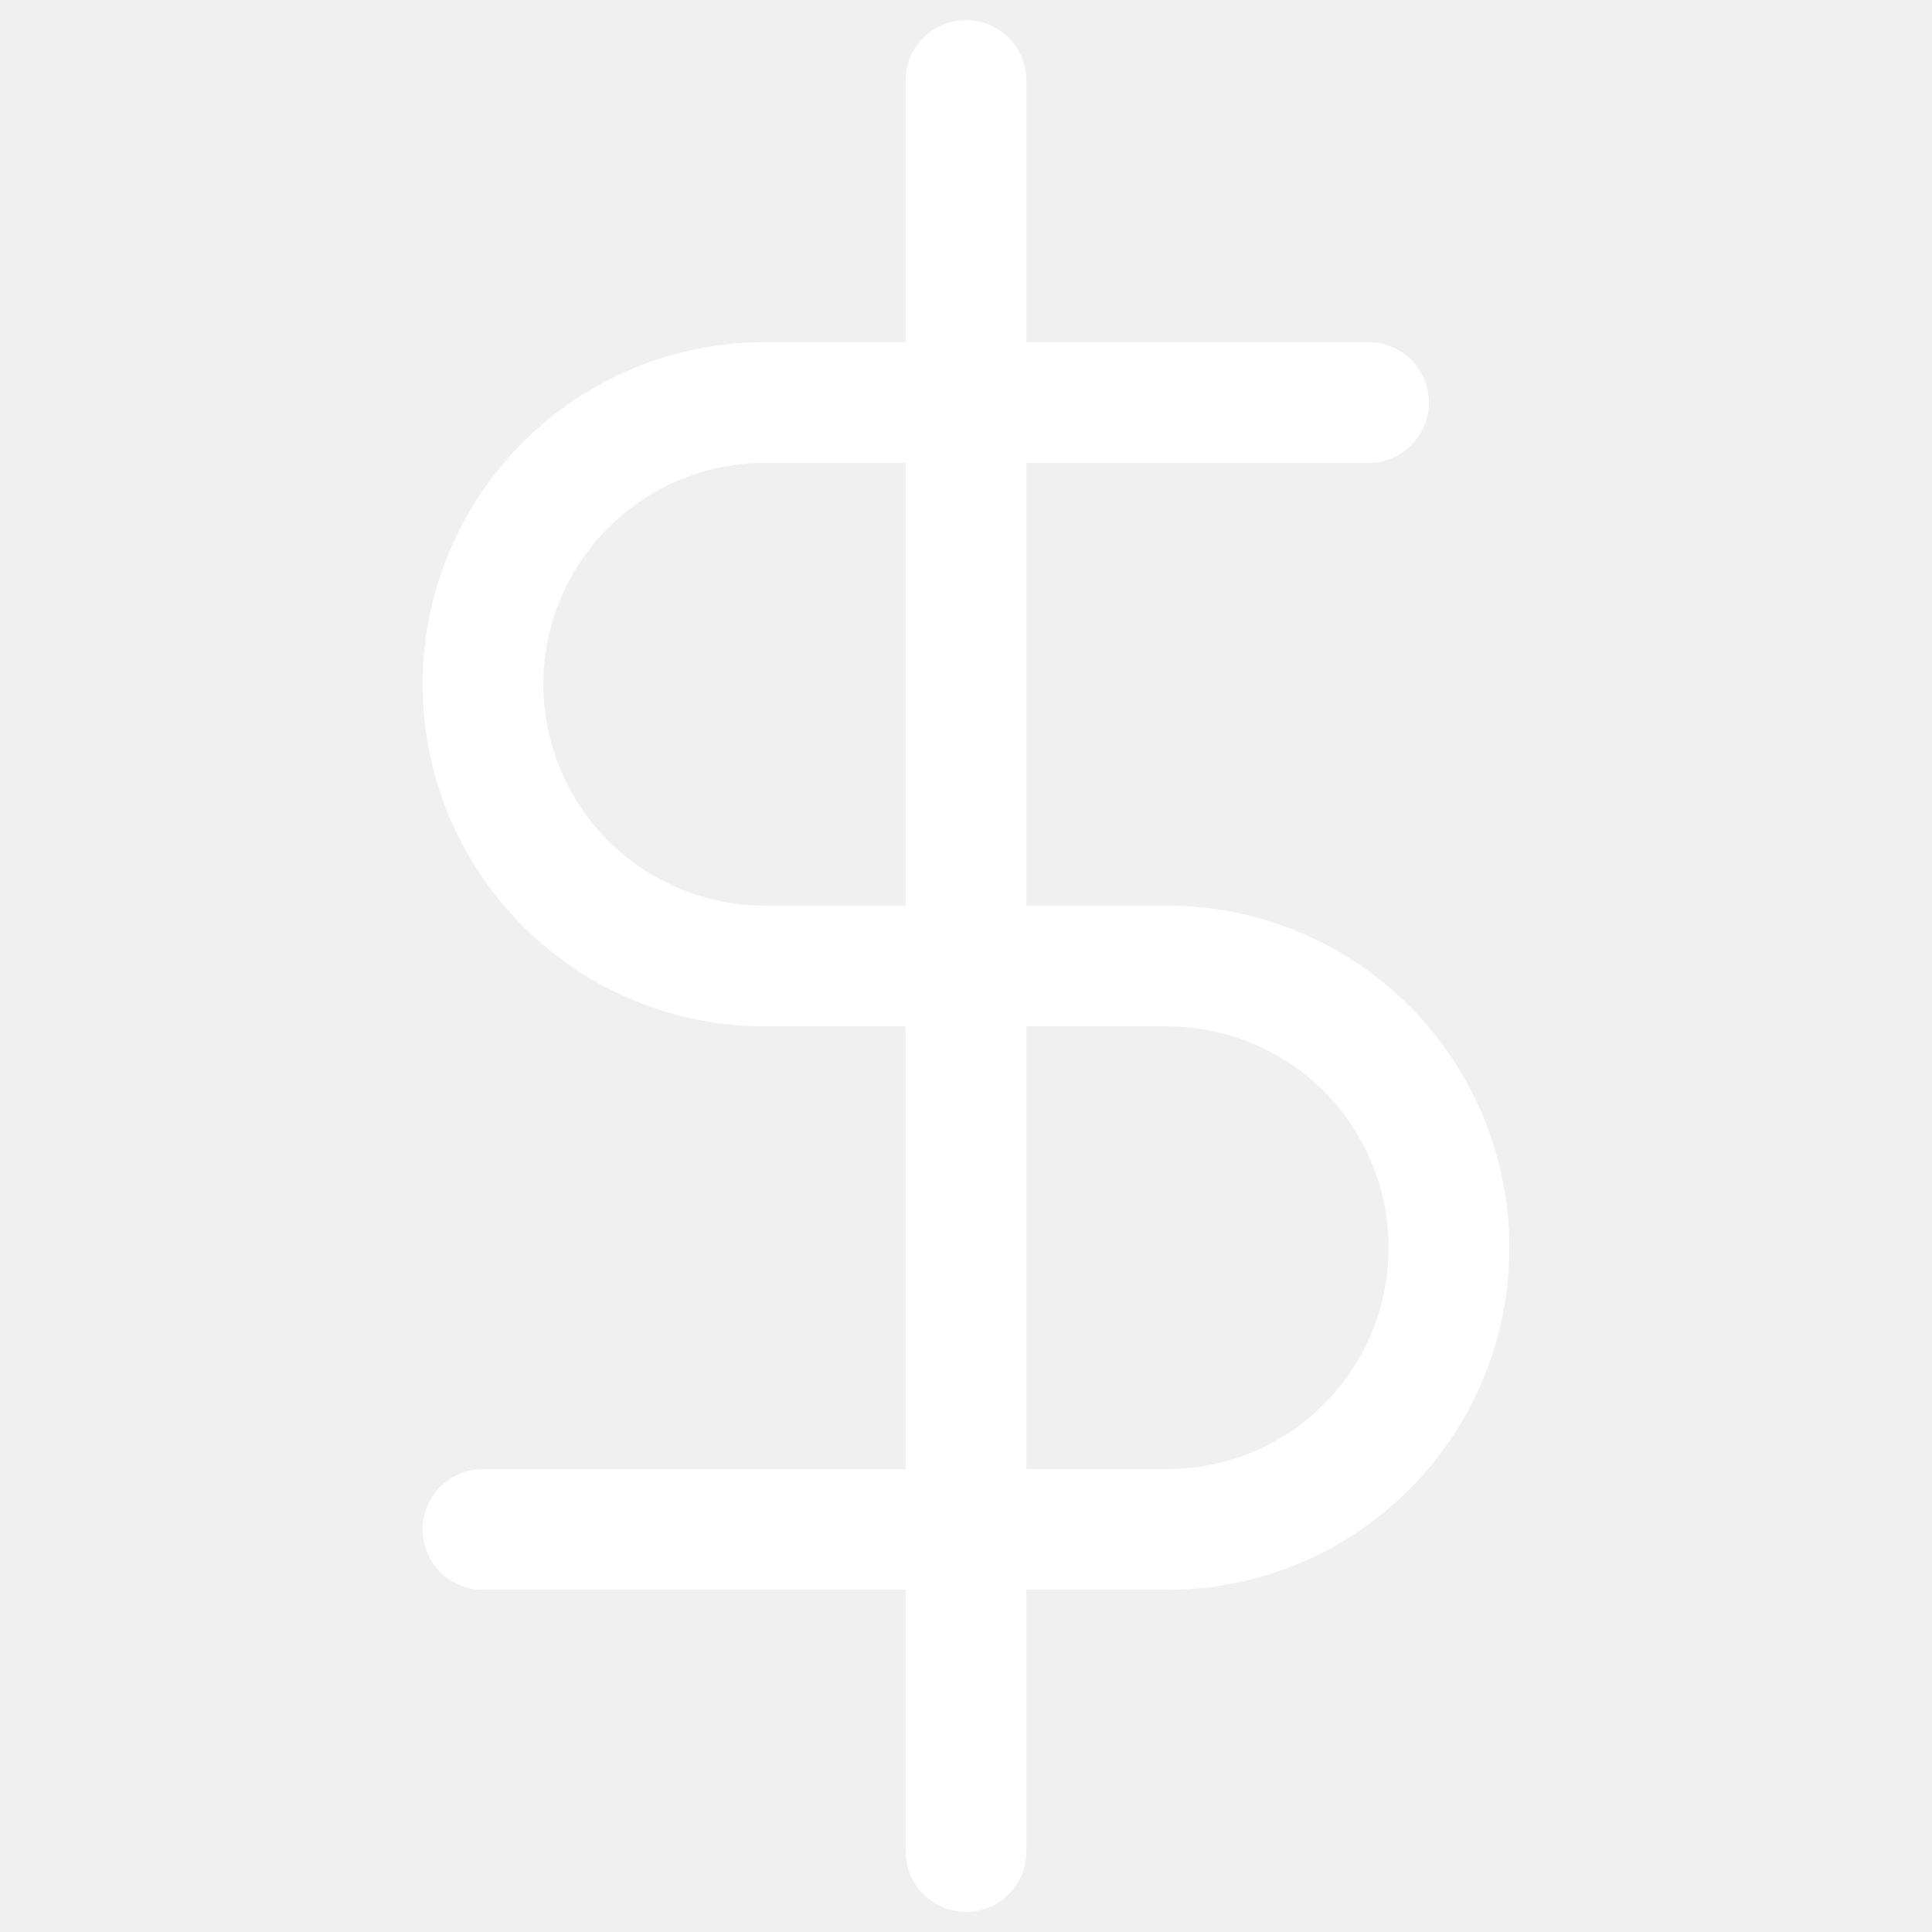
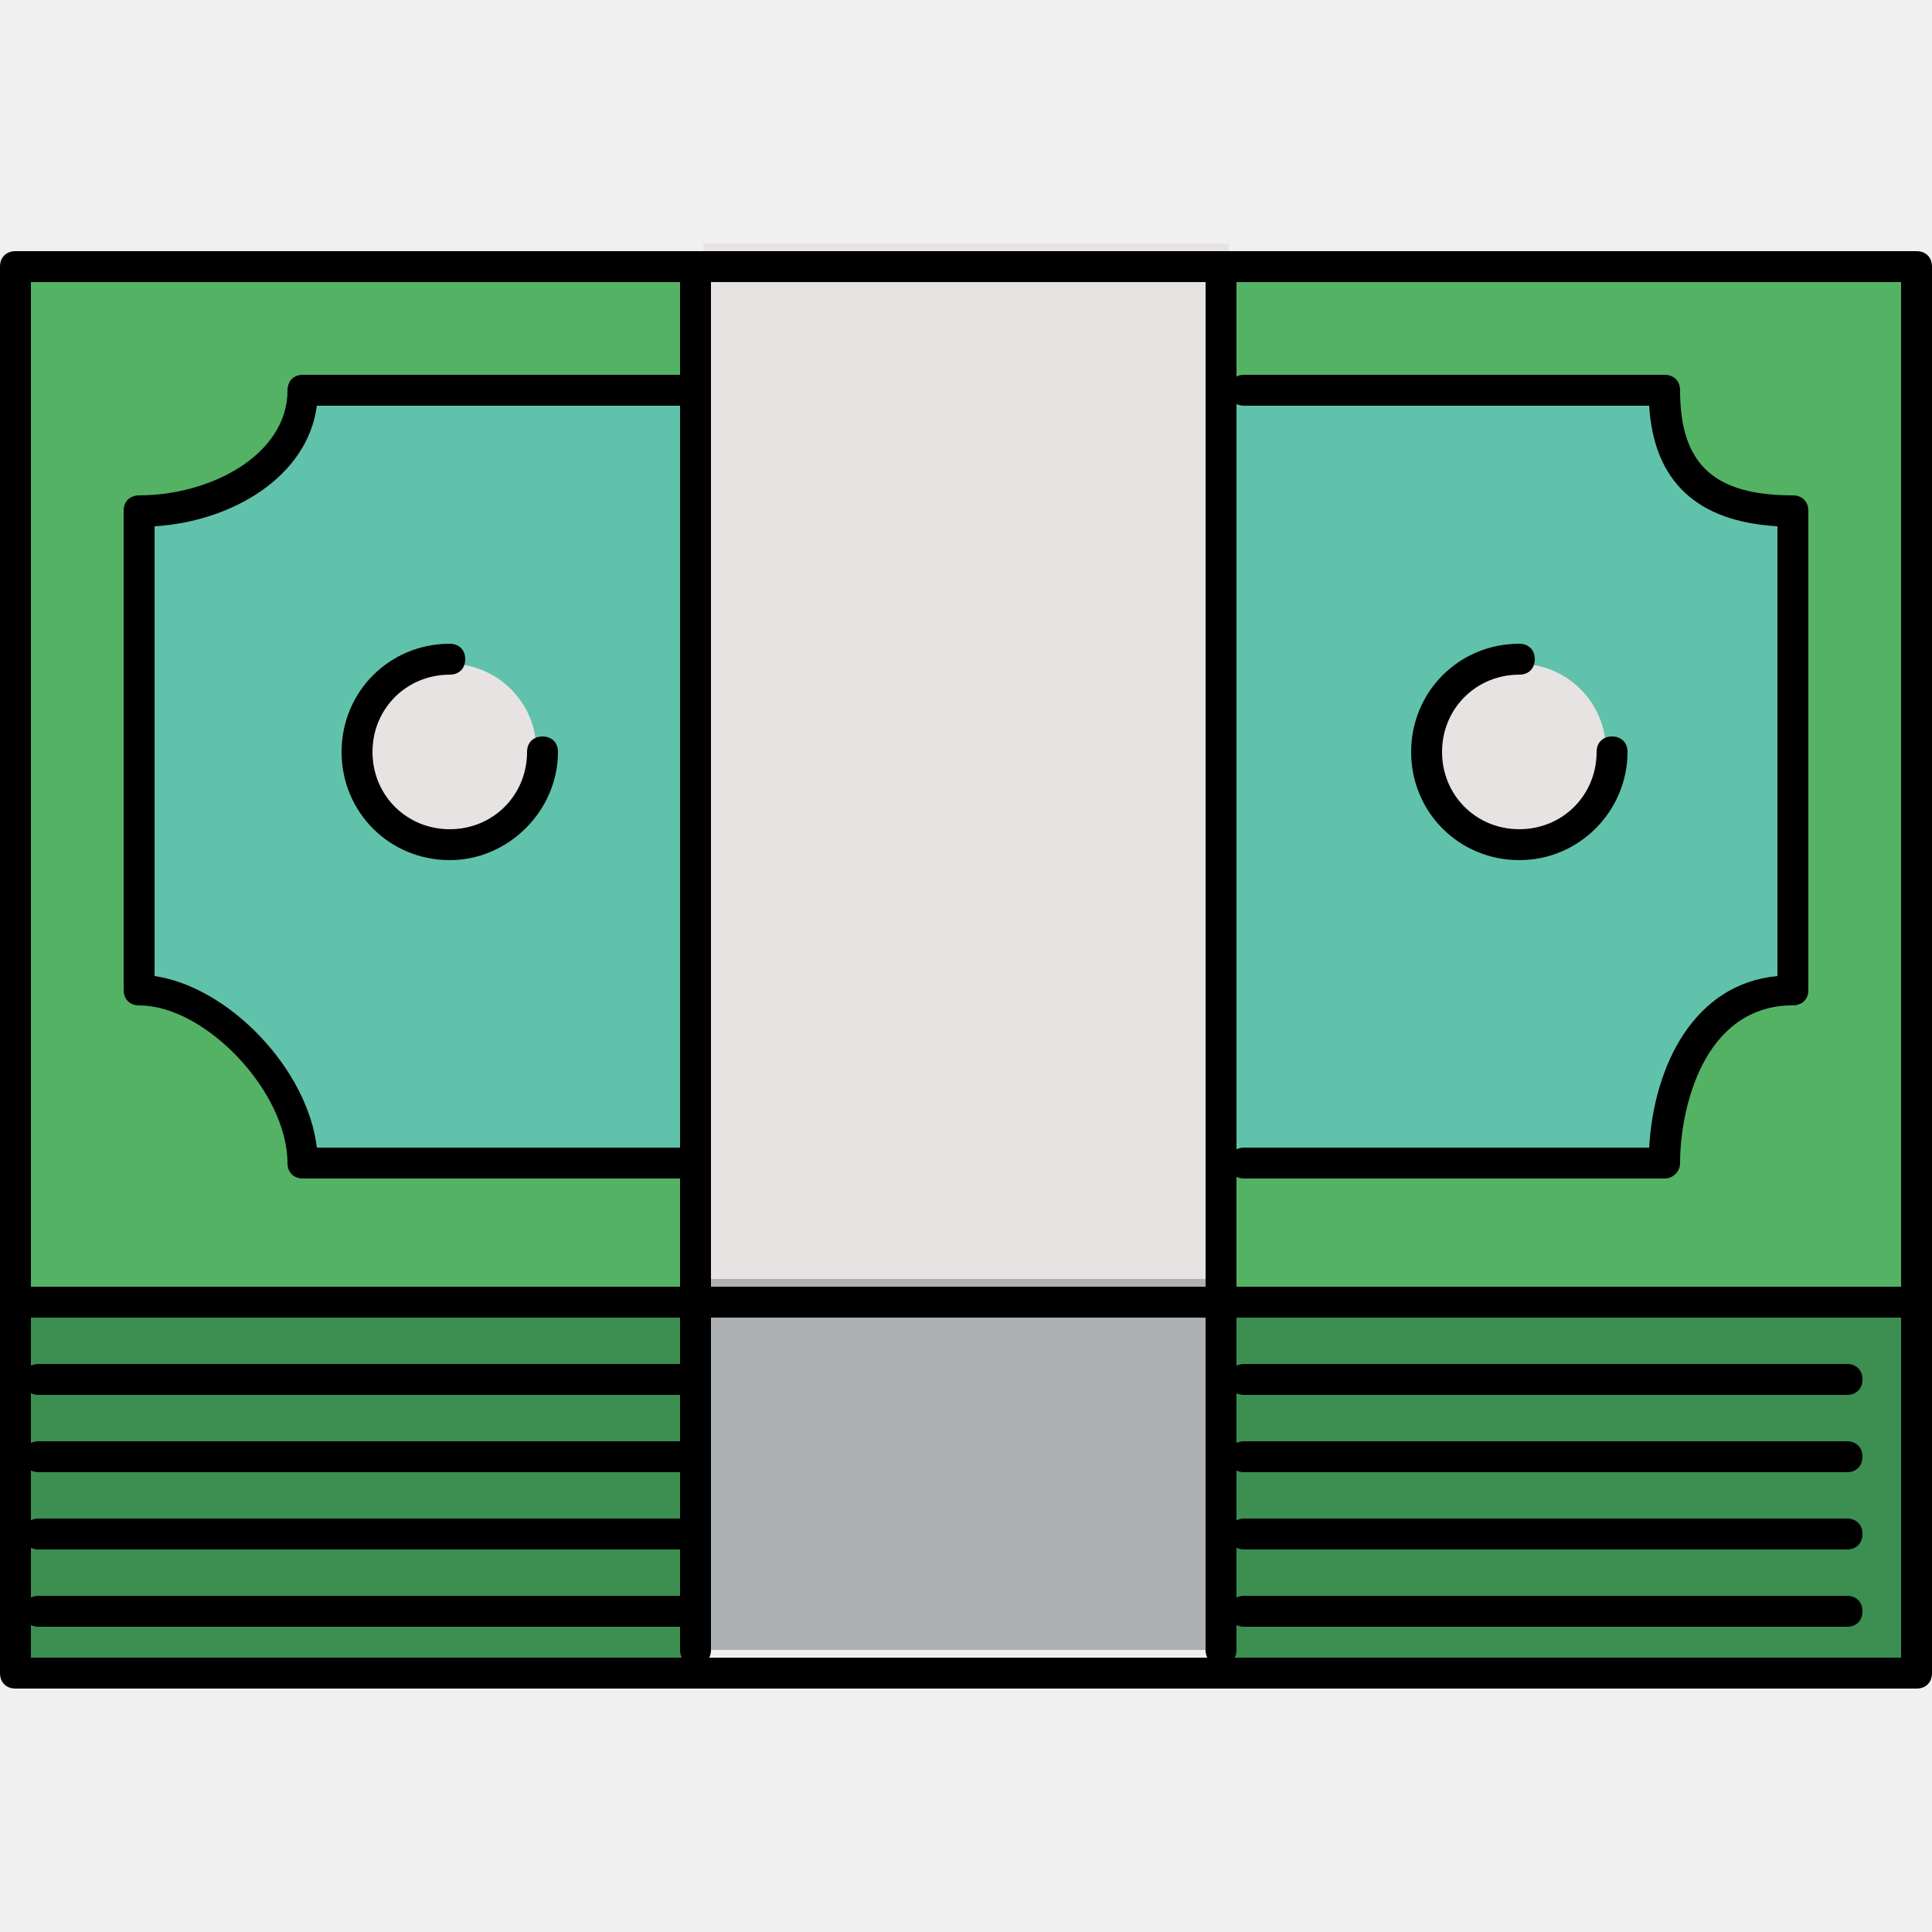
- <svg xmlns="http://www.w3.org/2000/svg" width="32" height="32" viewBox="0 0 32 32" fill="none">
-   <path d="M16 1.333V30.667" stroke="white" stroke-width="2" stroke-linecap="round" stroke-linejoin="round" />
-   <path d="M22.667 6.667H12.667C11.429 6.667 10.242 7.158 9.367 8.034C8.492 8.909 8 10.096 8 11.333C8 12.571 8.492 13.758 9.367 14.633C10.242 15.508 11.429 16 12.667 16H19.333C20.571 16 21.758 16.492 22.633 17.367C23.508 18.242 24 19.429 24 20.667C24 21.904 23.508 23.091 22.633 23.966C21.758 24.842 20.571 25.333 19.333 25.333H8" stroke="white" stroke-width="2" stroke-linecap="round" stroke-linejoin="round" />
+ <svg xmlns="http://www.w3.org/2000/svg" version="1.1" id="Layer_1" x="0px" y="0px" viewBox="0 0 500 500" style="enable-background:new 0 0 500 500;" xml:space="preserve">
+   <g>
+     <rect x="318" y="335" style="fill:#3C8E51;" width="180" height="96" />
+     <rect x="6" y="335" style="fill:#3C8E51;" width="176" height="96" />
+   </g>
+   <g>
+     <rect x="314" y="71" style="fill:#54B265;" width="180" height="268" />
+     <rect x="6" y="67" style="fill:#54B265;" width="176" height="268" />
+   </g>
+   <g>
+     <path style="fill:#61C2AB;" d="M38,136.2v124c20,0,36.4,18.8,36.4,38.8H182V99H74.4C74.4,119,58,136.2,38,136.2z" />
+     <path style="fill:#61C2AB;" d="M426.8,99H318v200h108.8c0-20,15.2-38.8,39.2-38.8v-124C442,136.2,426.8,119,426.8,99z" />
+   </g>
+   <rect x="182" y="331" style="fill:#AEB1B4;" width="136" height="96" />
+   <g>
+     <rect x="182" y="63" style="fill:#E8E3E3;" width="136" height="268" />
+     <circle style="fill:#E8E3E3;" cx="116.4" cy="194.2" r="22.4" />
+     <circle style="fill:#E8E3E3;" cx="393.2" cy="194.2" r="22.4" />
+   </g>
+   <path d="M496,341H4c-2.4,0-4-1.6-4-4V69c0-2.4,1.6-4,4-4h492c2.4,0,4,1.6,4,4v268C500,339.4,498.4,341,496,341z M8,333h484V73H8V333  z" />
+   <path d="M178,305H78.4c-2.4,0-4-1.6-4-4c0-18.4-21.2-40.8-38.4-40.8c-2.4,0-4-1.6-4-4v-124c0-2.4,1.6-4,4-4  c18.4,0,38.4-10.4,38.4-27.2c0-2.4,1.6-4,4-4H178c2.4,0,4,1.6,4,4s-1.6,4-4,4H82c-2.4,18.4-22,30-42,31.2v116.4  c19.2,2.8,39.6,24,42,44.4h96c2.4,0,4,1.6,4,4S180.4,305,178,305z" />
+   <path d="M430.8,305H322c-2.4,0-4-1.6-4-4s1.6-4,4-4h104.8c1.2-21.2,11.6-42.4,33.2-44.4V136.2c-20.8-1.2-32-11.6-33.2-31.2H322  c-2.4,0-4-1.6-4-4s1.6-4,4-4h108.8c2.4,0,4,1.6,4,4c0,19.2,8.8,27.2,29.2,27.2c2.4,0,4,1.6,4,4v124c0,2.4-1.6,4-4,4  c-23.2,0-29.2,26.8-29.2,40.8C434.8,303.4,432.8,305,430.8,305z" />
+   <path d="M116.4,222.6c-15.6,0-28-12.4-28-28s12.4-28,28-28c2.4,0,4,1.6,4,4s-1.6,4-4,4c-11.2,0-20,8.8-20,20s8.8,20,20,20  s20-8.8,20-20c0-2.4,1.6-4,4-4s4,1.6,4,4C144.4,209.8,131.6,222.6,116.4,222.6z" />
+   <path d="M393.2,222.6c-15.6,0-28-12.4-28-28s12.4-28,28-28c2.4,0,4,1.6,4,4s-1.6,4-4,4c-11.2,0-20,8.8-20,20s8.8,20,20,20  s20-8.8,20-20c0-2.4,1.6-4,4-4s4,1.6,4,4C421.2,209.8,408.8,222.6,393.2,222.6z" />
+   <path d="M496,437H4c-2.4,0-4-1.6-4-4V151c0-2.4,1.6-4,4-4s4,1.6,4,4v278h484V151c0-2.4,1.6-4,4-4s4,1.6,4,4v282  C500,435.4,498.4,437,496,437z" />
+   <path d="M478,361H322c-2.4,0-4-1.6-4-4s1.6-4,4-4h156c2.4,0,4,1.6,4,4S480.4,361,478,361z" />
+   <path d="M478,381H322c-2.4,0-4-1.6-4-4s1.6-4,4-4h156c2.4,0,4,1.6,4,4S480.4,381,478,381z" />
+   <path d="M478,401H322c-2.4,0-4-1.6-4-4s1.6-4,4-4h156c2.4,0,4,1.6,4,4S480.4,401,478,401z" />
+   <path d="M478,421H322c-2.4,0-4-1.6-4-4s1.6-4,4-4h156c2.4,0,4,1.6,4,4S480.4,421,478,421z" />
+   <path d="M178,361H10c-2.4,0-4-1.6-4-4s1.6-4,4-4h168c2.4,0,4,1.6,4,4S180.4,361,178,361z" />
+   <path d="M178,381H10c-2.4,0-4-1.6-4-4s1.6-4,4-4h168c2.4,0,4,1.6,4,4S180.4,381,178,381z" />
+   <path d="M178,401H10c-2.4,0-4-1.6-4-4s1.6-4,4-4h168c2.4,0,4,1.6,4,4S180.4,401,178,401z" />
+   <path d="M178,421H10c-2.4,0-4-1.6-4-4s1.6-4,4-4h168c2.4,0,4,1.6,4,4S180.4,421,178,421z" />
+   <path d="M316,431c-2.4,0-4-1.6-4-4V73H184v354c0,2.4-1.6,4-4,4s-4-1.6-4-4V69c0-2.4,1.6-4,4-4h136c2.4,0,4,1.6,4,4v358  C320,429.4,318.4,431,316,431z" />
+   <g>
+ </g>
+   <g>
+ </g>
+   <g>
+ </g>
+   <g>
+ </g>
+   <g>
+ </g>
+   <g>
+ </g>
+   <g>
+ </g>
+   <g>
+ </g>
+   <g>
+ </g>
+   <g>
+ </g>
+   <g>
+ </g>
+   <g>
+ </g>
+   <g>
+ </g>
+   <g>
+ </g>
+   <g>
+ </g>
</svg>
